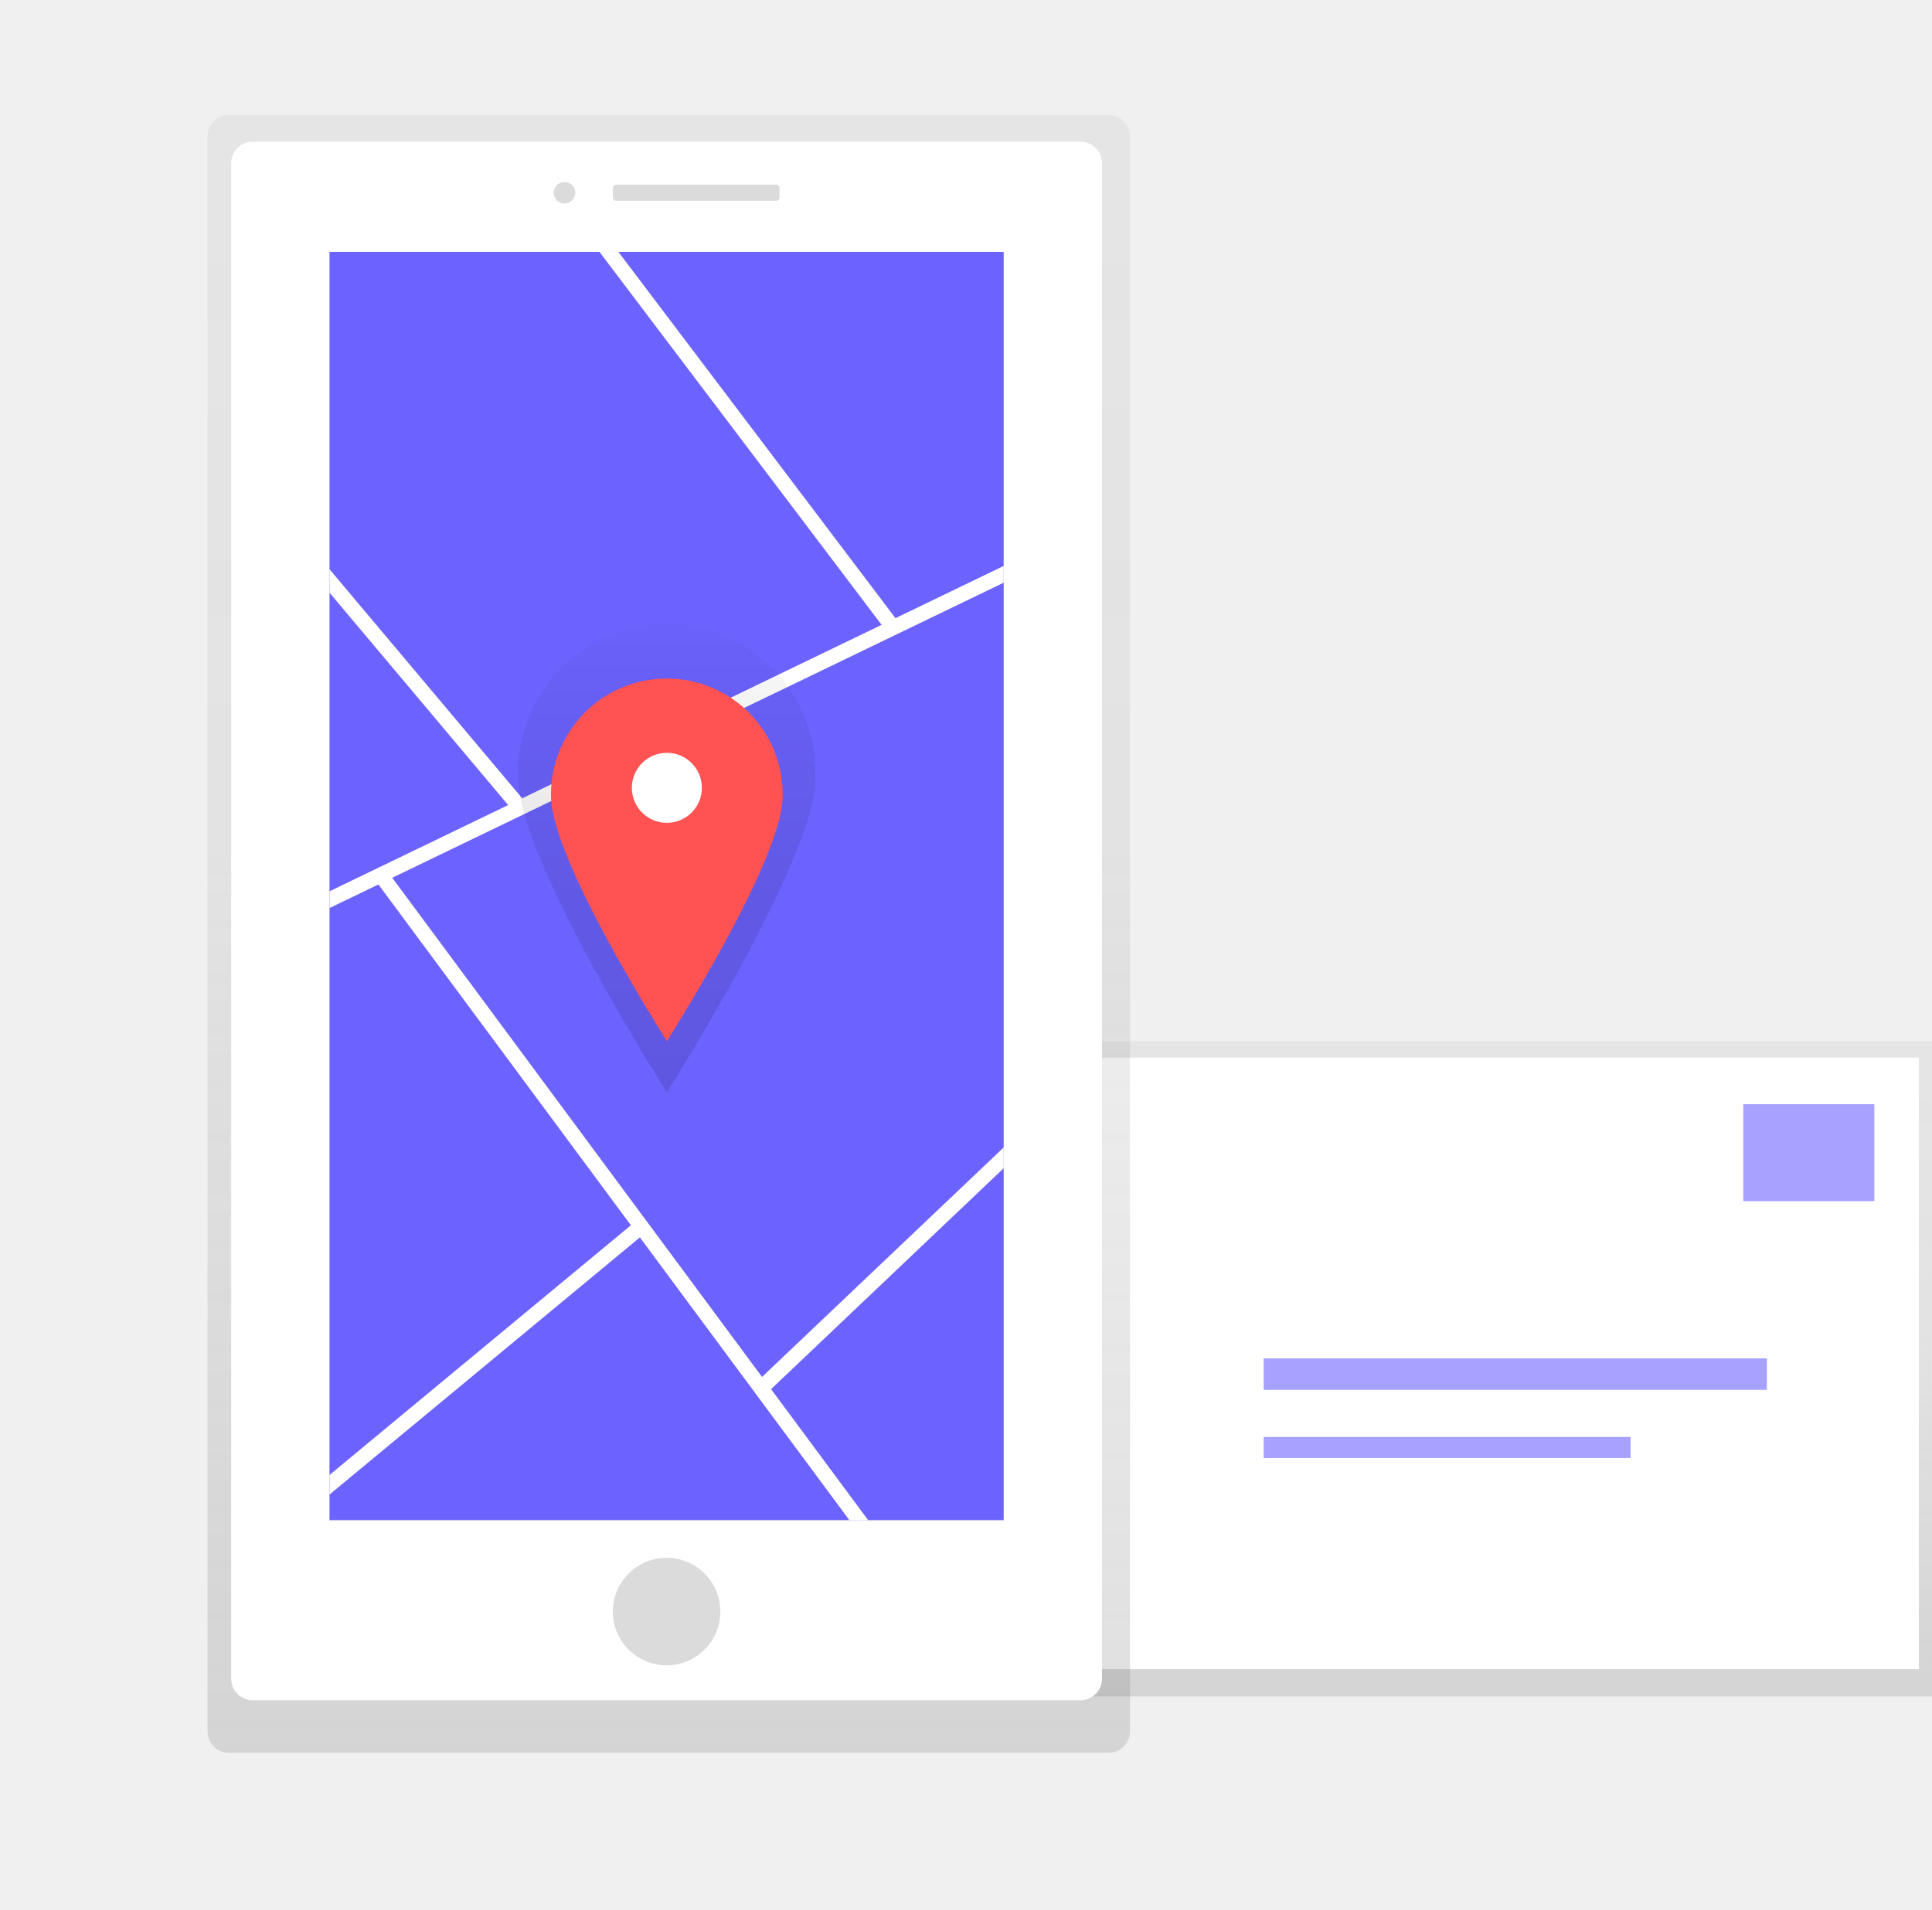
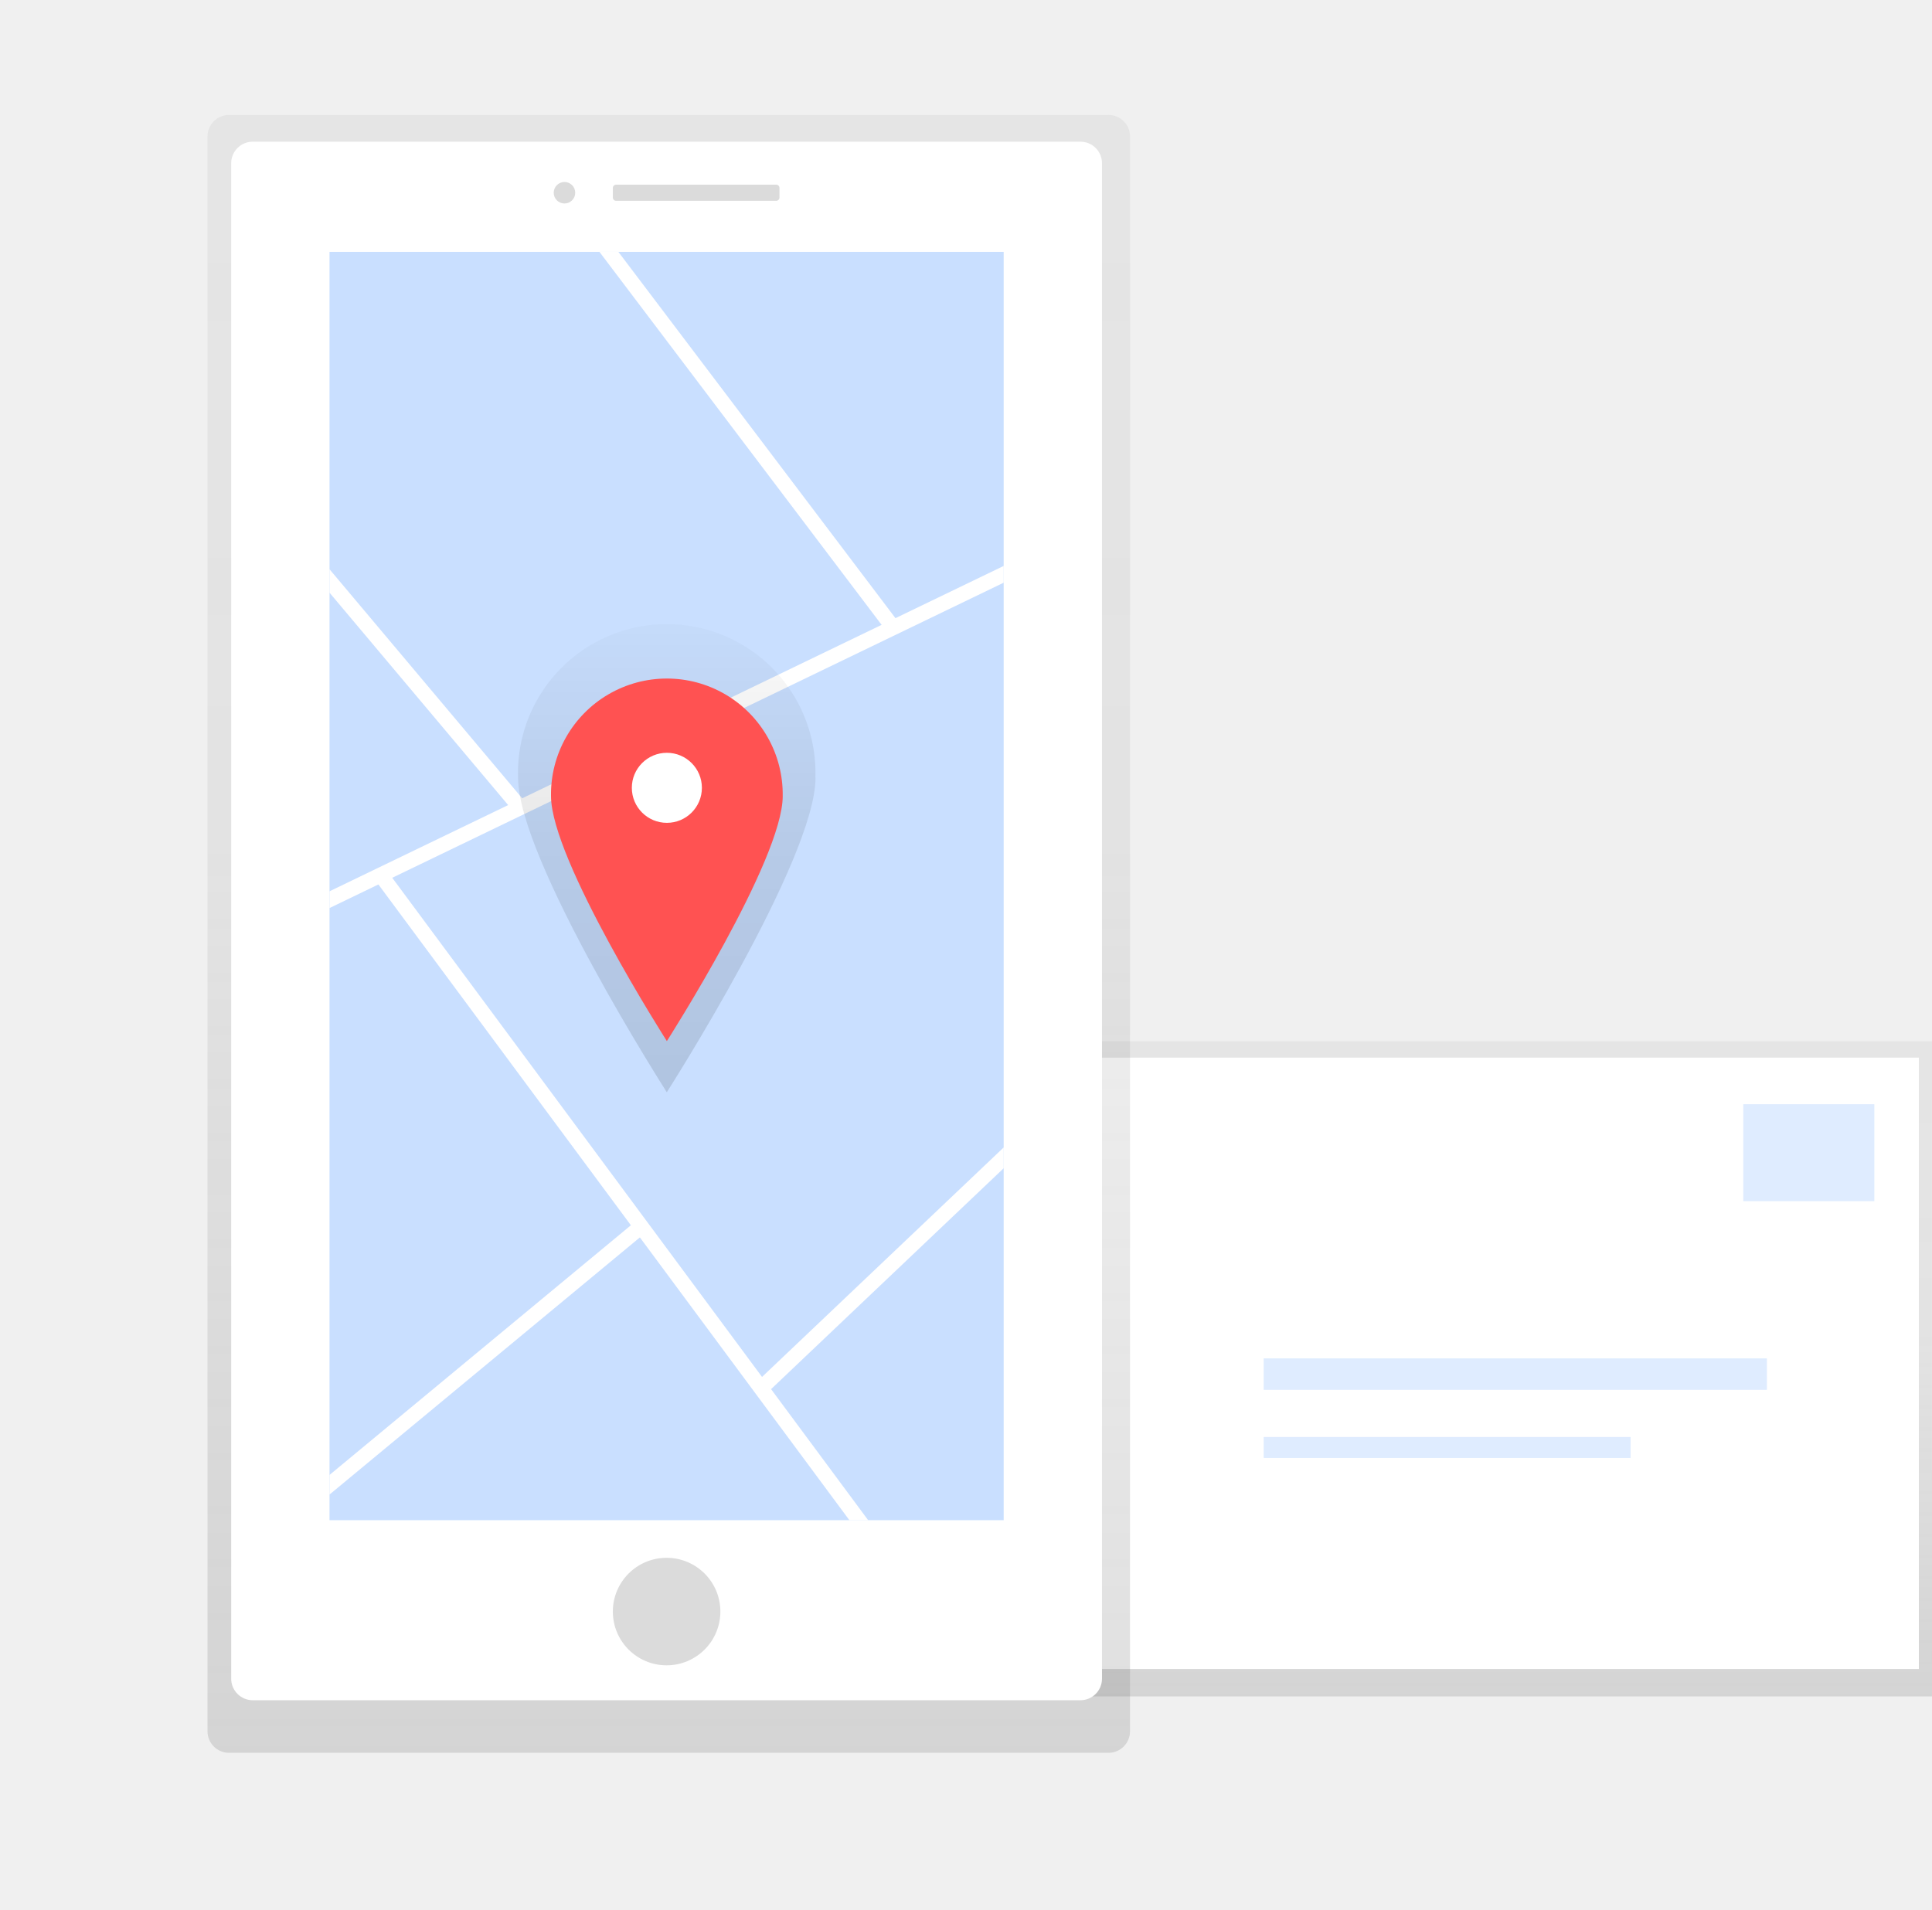
<svg xmlns="http://www.w3.org/2000/svg" xmlns:xlink="http://www.w3.org/1999/xlink" id="a2be76dc-ded0-4276-979b-9321ffa4ea47" data-name="Layer 1" width="896.26" height="886.06" viewBox="0 0 896.26 886.06">
  <defs>
    <linearGradient id="a2b2d1fc-0308-42ae-9fb3-5a28a5ecf355" x1="654.31" y1="787.12" x2="654.31" y2="483.17" gradientUnits="userSpaceOnUse">
      <stop offset="0" stop-color="gray" stop-opacity="0.25" />
      <stop offset="0.54" stop-color="gray" stop-opacity="0.12" />
      <stop offset="1" stop-color="gray" stop-opacity="0.1" />
    </linearGradient>
    <linearGradient id="d3ada255-7071-4392-8697-9e7bf8640a14" x1="310.24" y1="813.28" x2="310.24" y2="53.35" xlink:href="#a2b2d1fc-0308-42ae-9fb3-5a28a5ecf355" />
    <clipPath id="ad42cf0d-12b9-4ed3-b81e-3fe00c5fae65" transform="translate(-103.74 -16.68)">
-       <rect id="a4571f71-7401-4714-9f7d-472da655db57" data-name="&lt;Rectangle&gt;" x="256.61" y="133.55" width="312.75" height="588.49" fill="#6c63ff" />
+       <rect id="a4571f71-7401-4714-9f7d-472da655db57" data-name="&lt;Rectangle&gt;" x="256.61" y="133.55" width="312.75" height="588.49" fill="#c9dfff" />
    </clipPath>
    <linearGradient id="ccece478-ff56-431e-aa3f-34a39bd33814" x1="413.1" y1="523.43" x2="413.1" y2="308.51" gradientUnits="userSpaceOnUse">
      <stop offset="0" stop-opacity="0.12" />
      <stop offset="0.55" stop-opacity="0.09" />
      <stop offset="1" stop-opacity="0.02" />
    </linearGradient>
    <linearGradient id="3dafc59e-19bf-4cbd-8b3f-7488466527c3" x1="309.36" y1="376.83" x2="309.36" y2="335.13" xlink:href="#ccece478-ff56-431e-aa3f-34a39bd33814" />
  </defs>
  <rect x="412.36" y="483.17" width="483.89" height="303.95" fill="url(#a2b2d1fc-0308-42ae-9fb3-5a28a5ecf355)" />
  <rect x="412.36" y="490.73" width="477.81" height="283.67" fill="#fff" />
  <g opacity="0.6">
-     <rect x="808.72" y="512.34" width="60.79" height="44.98" fill="#6c63ff" />
-     <rect x="586.23" y="630.28" width="233.43" height="14.59" fill="#6c63ff" />
-     <rect x="586.23" y="666.75" width="170.21" height="9.73" fill="#6c63ff" />
+     <rect x="808.72" y="512.34" width="60.79" height="44.98" fill="#c9dfff" />
+     <rect x="586.23" y="630.28" width="233.43" height="14.59" fill="#c9dfff" />
+     <rect x="586.23" y="666.75" width="170.21" height="9.73" fill="#c9dfff" />
  </g>
  <rect x="96.26" y="53.35" width="427.96" height="759.94" rx="10" ry="10" fill="url(#d3ada255-7071-4392-8697-9e7bf8640a14)" />
  <rect x="107.25" y="65.74" width="403.97" height="723.15" rx="10" ry="10" fill="#fff" />
-   <rect id="c7b02336-9701-4e2a-9a3b-1f471733f396" data-name="&lt;Rectangle&gt;" x="152.86" y="116.86" width="312.75" height="588.49" fill="#6c63ff" />
+   <rect id="c7b02336-9701-4e2a-9a3b-1f471733f396" data-name="&lt;Rectangle&gt;" x="152.86" y="116.86" width="312.75" height="588.49" fill="#c9dfff" />
  <g clip-path="url(#ad42cf0d-12b9-4ed3-b81e-3fe00c5fae65)">
    <line x1="28.17" y1="477.63" x2="652.82" y2="176.11" fill="#2196f3" stroke="#fff" stroke-miterlimit="10" stroke-width="7" />
    <line x1="195.68" y1="2.11" x2="414.35" y2="291.22" fill="#2196f3" stroke="#fff" stroke-miterlimit="10" stroke-width="7" />
    <line x1="15.2" y1="105.86" x2="241.32" y2="374.74" fill="#2196f3" stroke="#fff" stroke-miterlimit="10" stroke-width="7" />
    <line x1="176.63" y1="405.97" x2="530.7" y2="883.98" fill="#2196f3" stroke="#fff" stroke-miterlimit="10" stroke-width="7" />
    <line x1="2.23" y1="813.73" x2="297.46" y2="569.09" fill="#2196f3" stroke="#fff" stroke-miterlimit="10" stroke-width="7" />
    <line x1="575.01" y1="433.32" x2="353.05" y2="644.14" fill="#2196f3" stroke="#fff" stroke-miterlimit="10" stroke-width="7" />
  </g>
  <circle cx="309.24" cy="747.75" r="24.94" fill="#dbdbdb" />
  <circle cx="261.86" cy="89.43" r="4.99" fill="#dbdbdb" />
  <rect x="284.3" y="85.69" width="77.3" height="7.48" rx="1.5" ry="1.5" fill="#dbdbdb" />
  <path d="M482.07,377.47c0,38.09-69,146-69,146s-69-107.86-69-146a69,69,0,1,1,137.93,0Z" transform="translate(-103.74 -16.68)" fill="url(#ccece478-ff56-431e-aa3f-34a39bd33814)" />
  <circle cx="309.36" cy="355.98" r="20.85" fill="url(#3dafc59e-19bf-4cbd-8b3f-7488466527c3)" />
  <path d="M466.85,386c0,29.68-53.75,113.74-53.75,113.74S359.35,415.65,359.35,386a53.75,53.75,0,1,1,107.49,0Z" transform="translate(-103.74 -16.68)" fill="#ff5252" />
  <circle cx="309.36" cy="365.54" r="16.25" fill="#fff" />
</svg>
